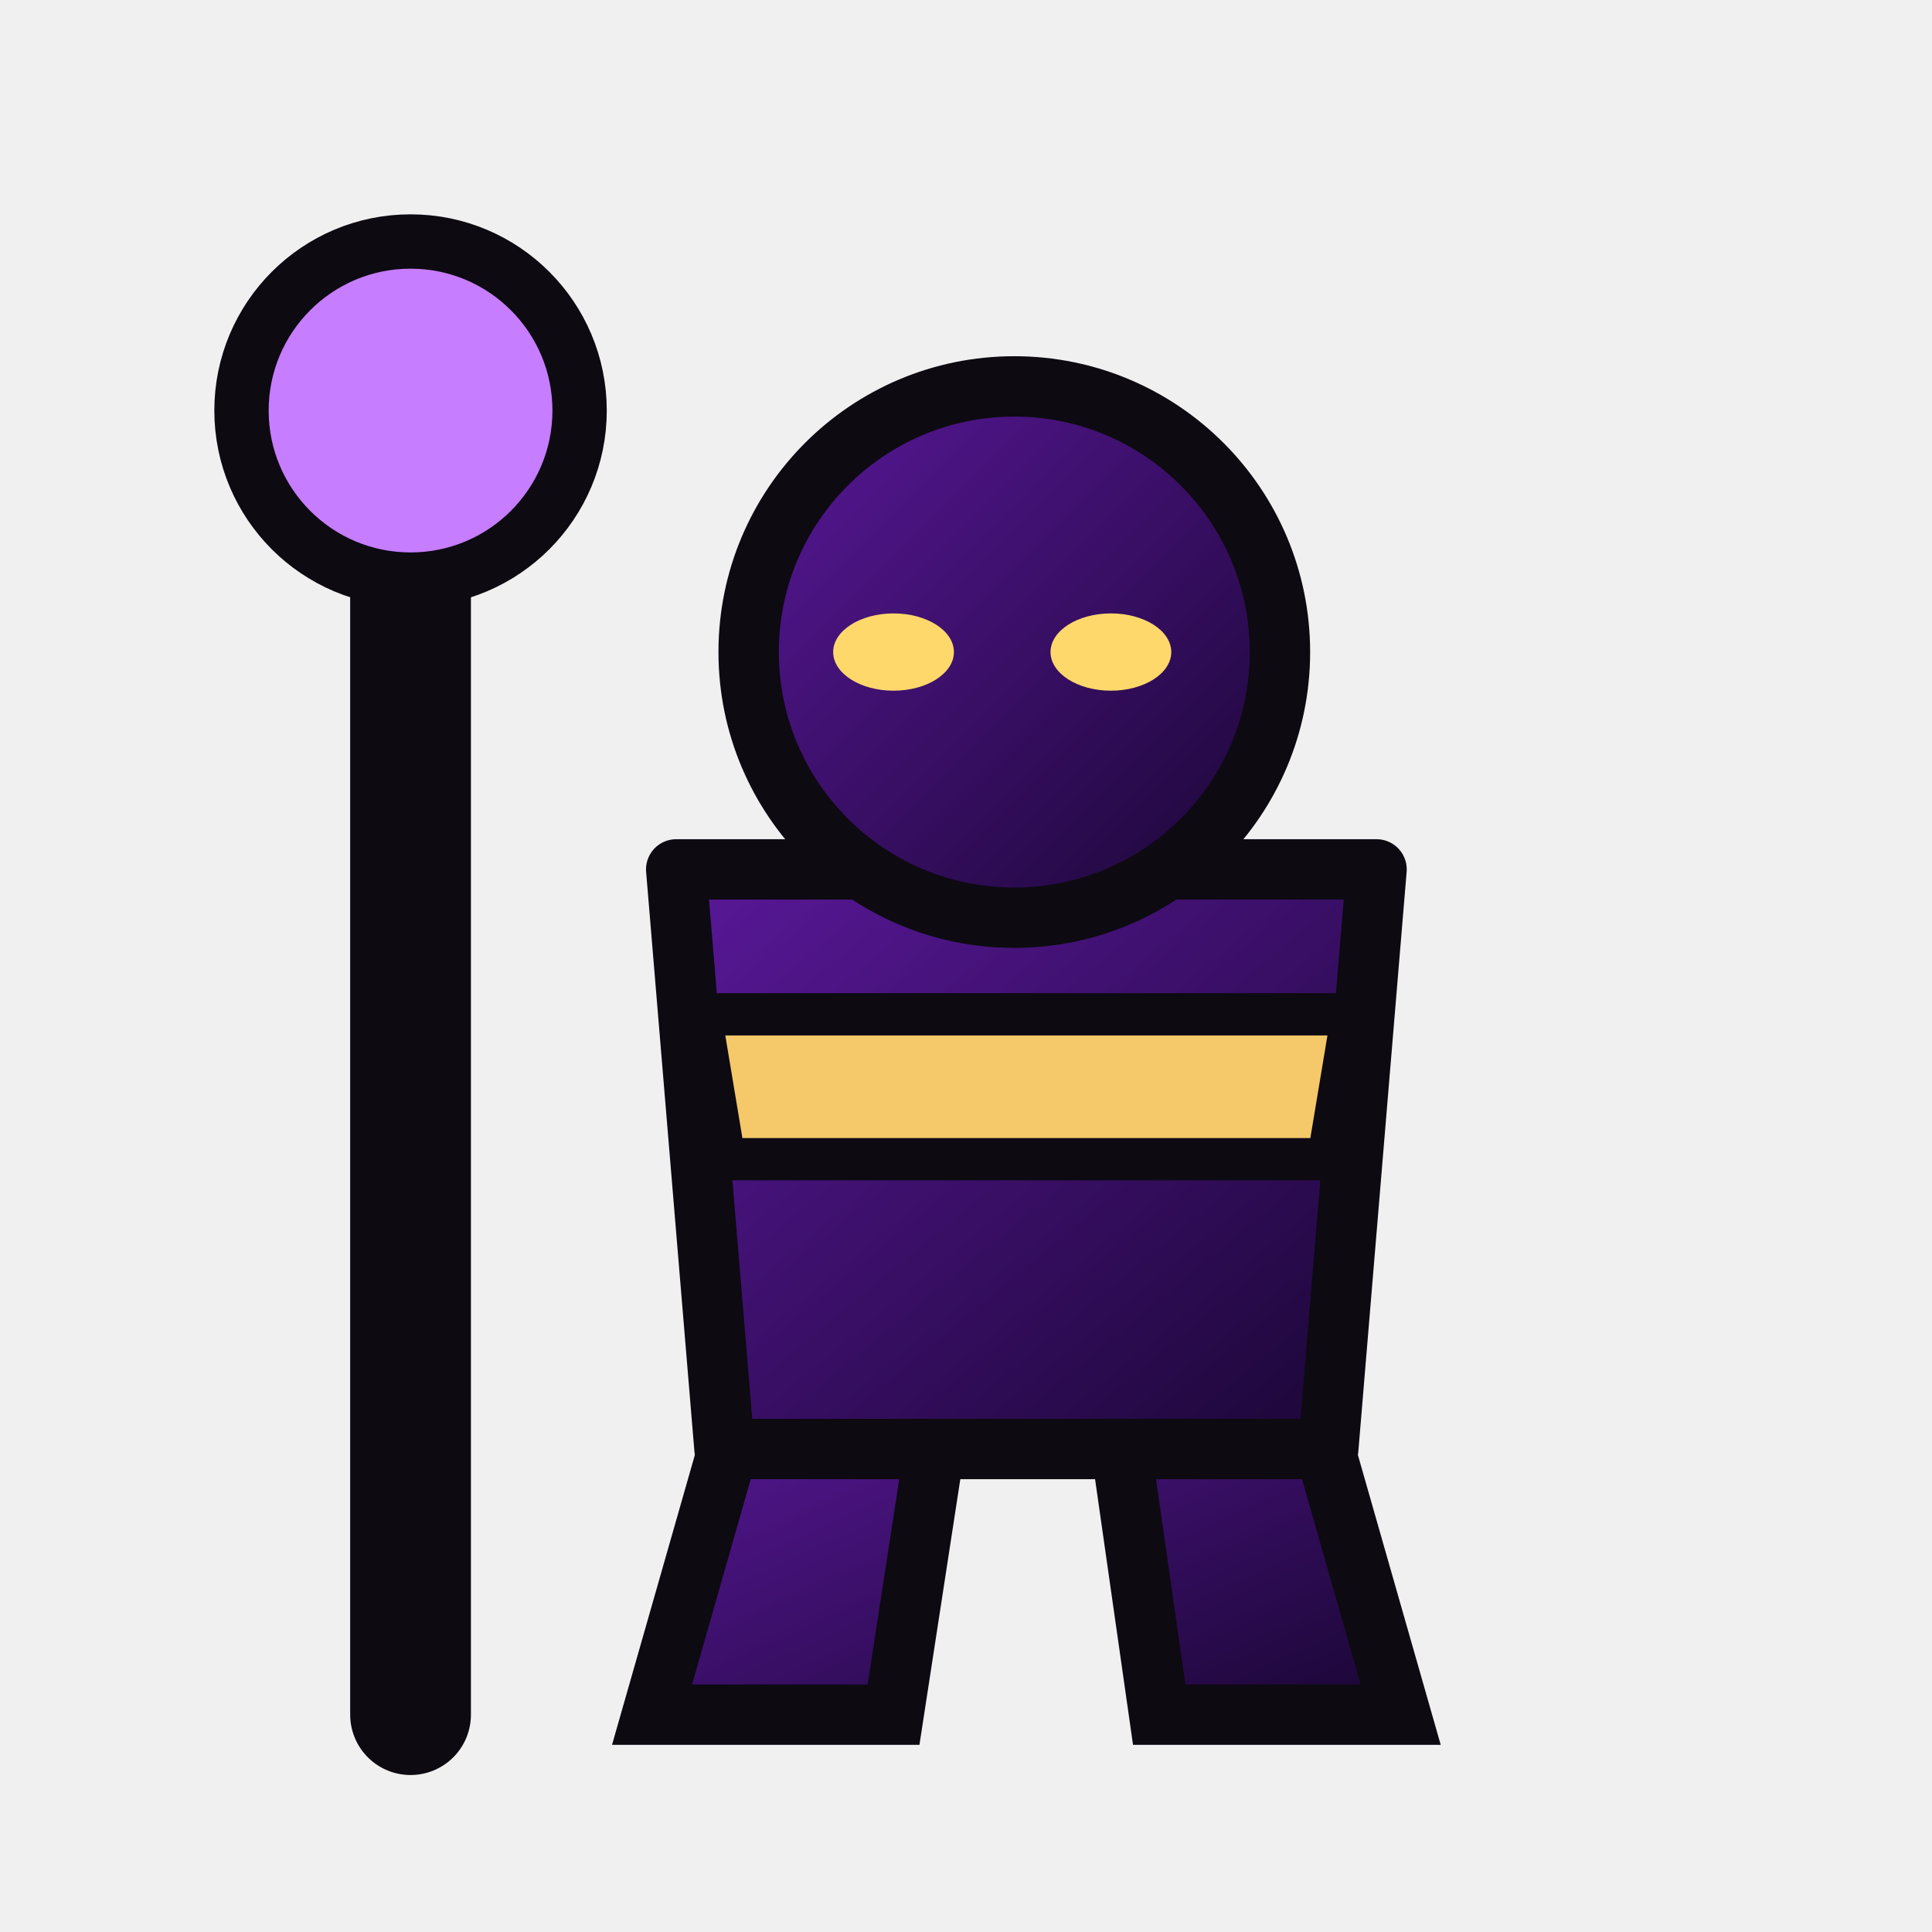
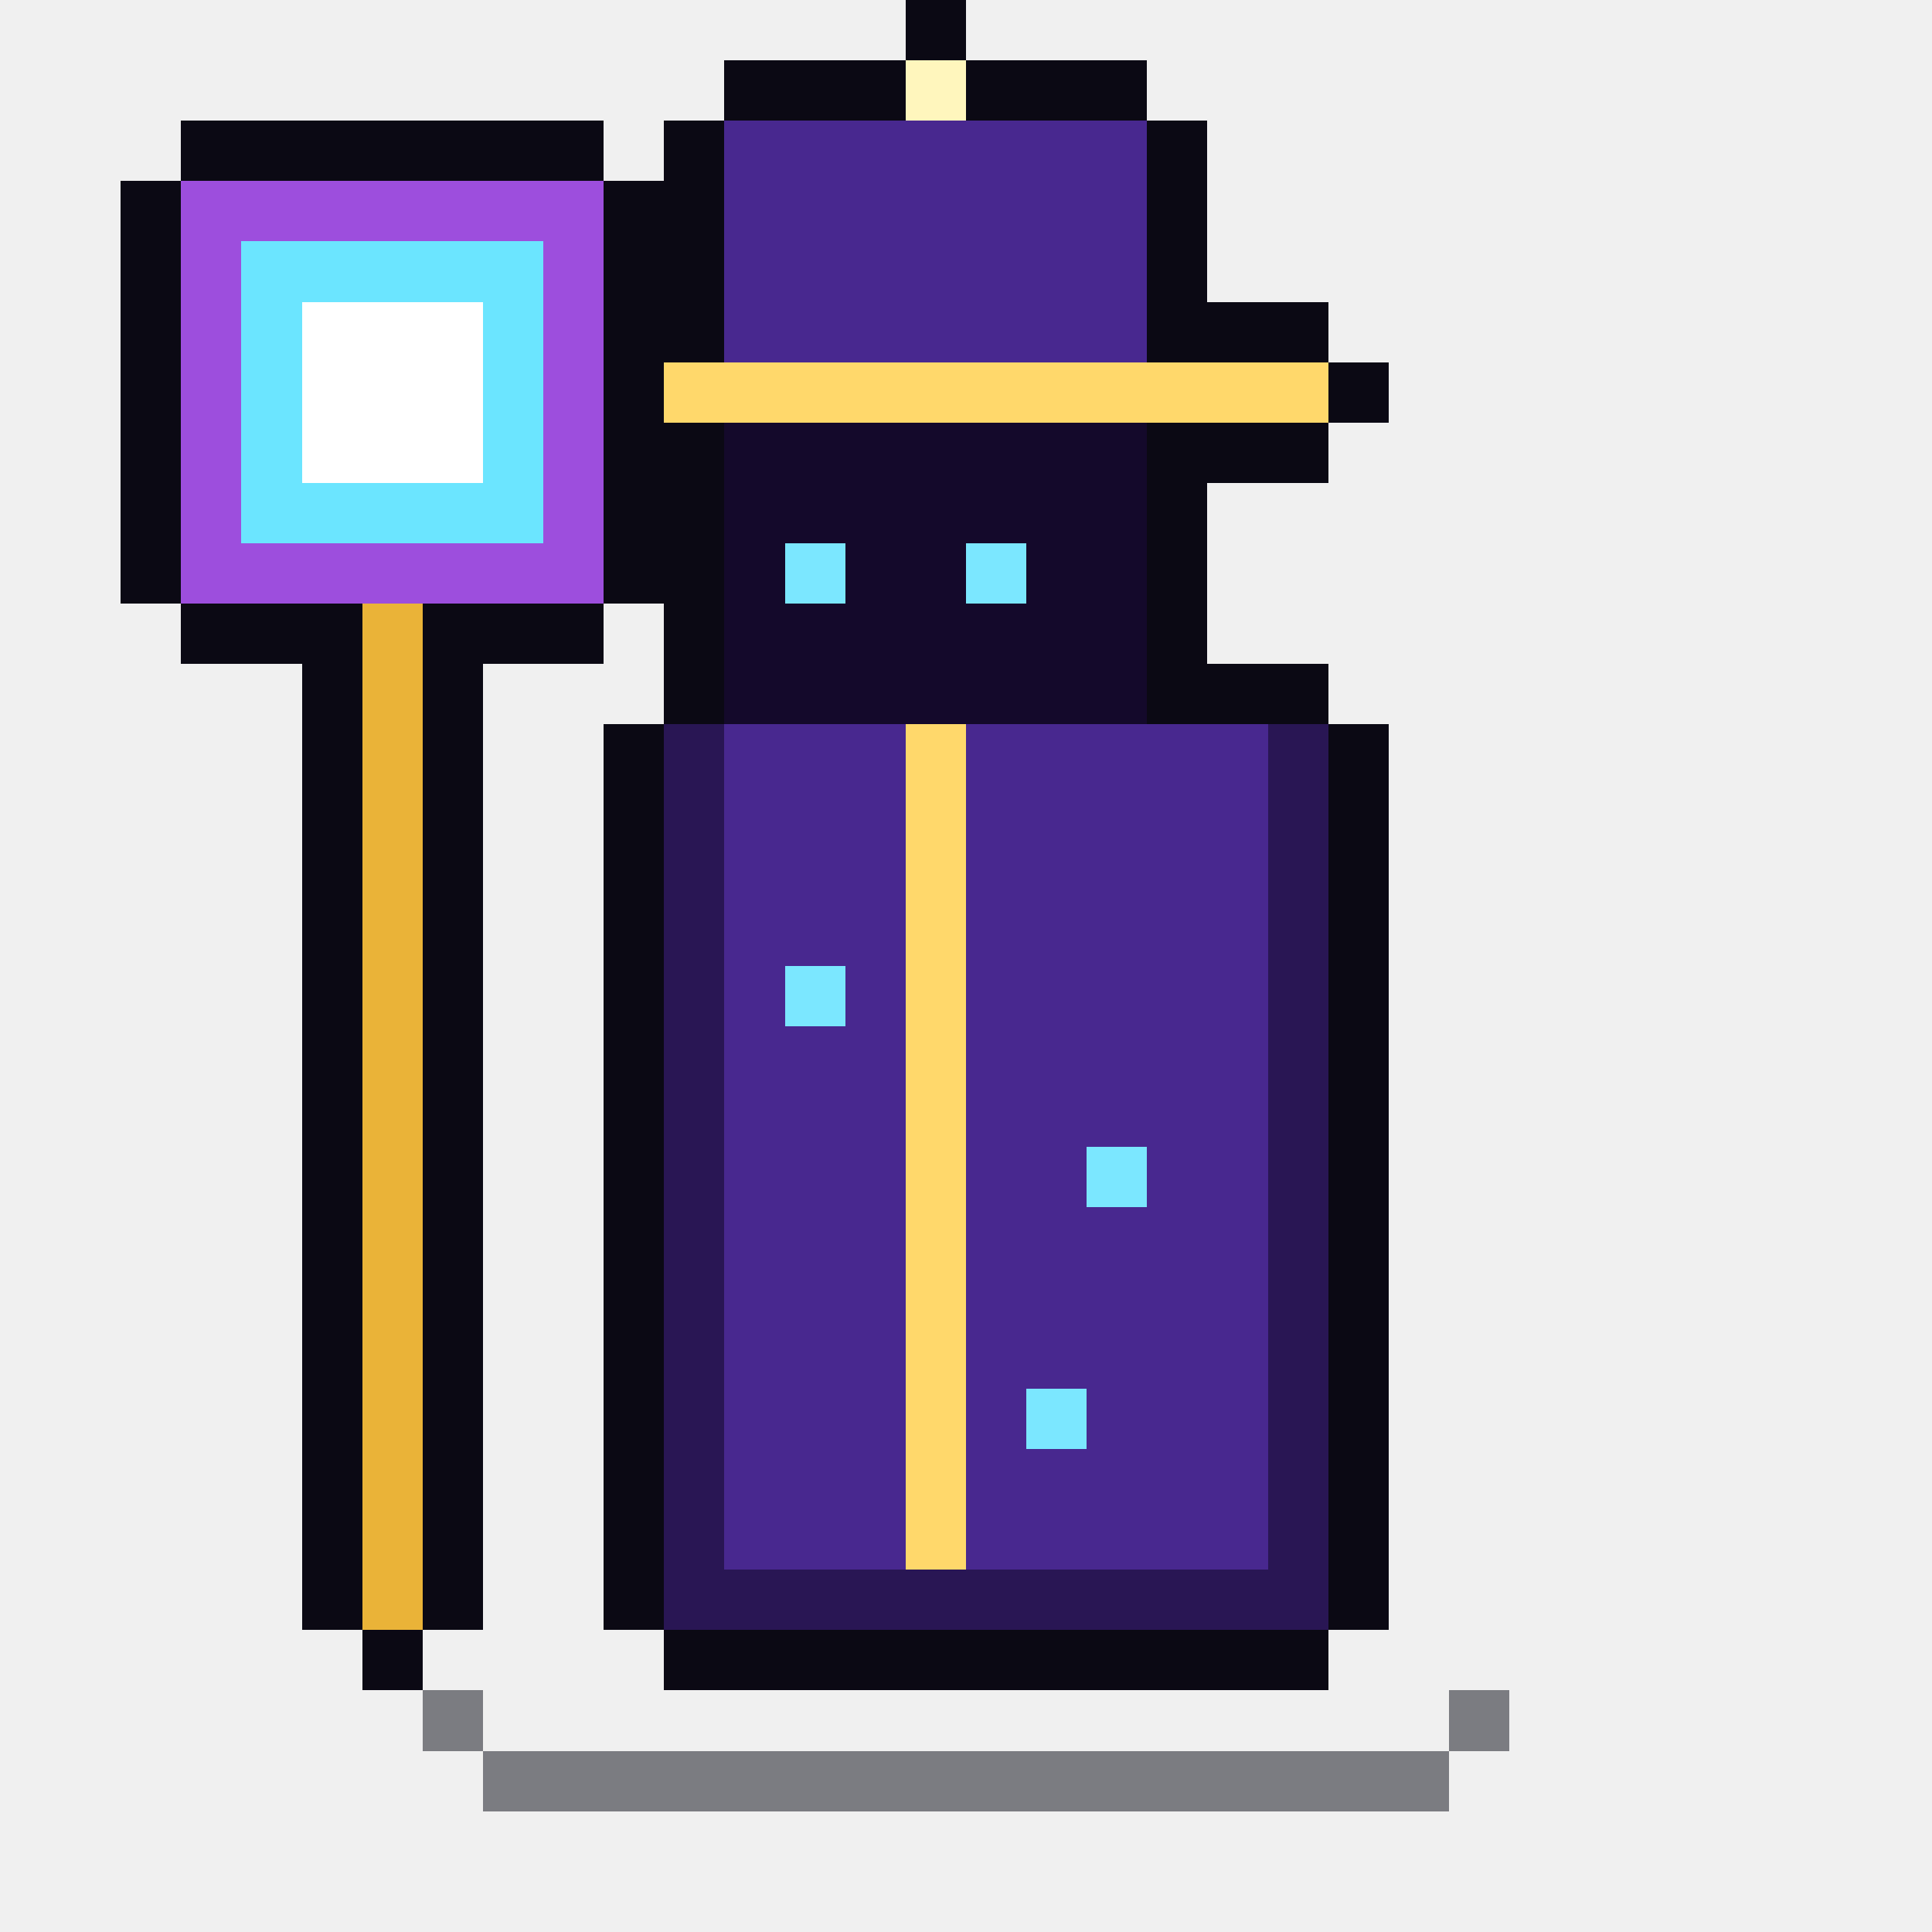
- <svg xmlns="http://www.w3.org/2000/svg" viewBox="0 0 160 160">
-   <defs>
-     <linearGradient id="eb" x1="0" y1="0" x2="1" y2="1">
-       <stop offset="0%" stop-color="#5a189a" />
-       <stop offset="100%" stop-color="#190633" />
-     </linearGradient>
-   </defs>
-   <line x1="34" y1="142" x2="34" y2="42" stroke="#0d0a12" stroke-width="10" stroke-linecap="round" />
-   <circle cx="34" cy="34" r="14" fill="#c77dff" stroke="#0d0a12" stroke-width="4.5" />
-   <path d="M62 114 L54 142 L74 142 L78 116 Z M92 114 L96 142 L116 142 L108 114 Z" fill="url(#eb)" stroke="#0d0a12" stroke-width="5" />
-   <path d="M56 72 L114 72 L110 120 L60 120 Z" fill="url(#eb)" stroke="#0d0a12" stroke-width="5" stroke-linejoin="round" />
-   <path d="M58 84 L112 84 L110 96 L60 96 Z" fill="#f5c869" stroke="#0d0a12" stroke-width="3.5" />
-   <circle cx="84" cy="54" r="22" fill="url(#eb)" stroke="#0d0a12" stroke-width="5" />
-   <ellipse cx="74" cy="54" rx="5" ry="3.2" fill="#ffd86b" />
-   <ellipse cx="92" cy="54" rx="5" ry="3.2" fill="#ffd86b" />
+ <svg xmlns="http://www.w3.org/2000/svg" width="128" height="128" viewBox="0 0 32 32" shape-rendering="crispEdges">
+   <rect x="15" y="0" width="1" height="1" fill="#0b0914" />
+   <rect x="12" y="1" width="3" height="1" fill="#0b0914" />
+   <rect x="15" y="1" width="1" height="1" fill="#fff6bd" />
+   <rect x="16" y="1" width="3" height="1" fill="#0b0914" />
+   <rect x="3" y="2" width="7" height="1" fill="#0b0914" />
+   <rect x="11" y="2" width="1" height="4" fill="#0b0914" />
+   <rect x="12" y="2" width="7" height="4" fill="#48288f" />
+   <rect x="19" y="2" width="1" height="4" fill="#0b0914" />
+   <rect x="2" y="3" width="1" height="7" fill="#0b0914" />
+   <rect x="3" y="3" width="7" height="1" fill="#9d4edd" />
+   <rect x="10" y="3" width="1" height="7" fill="#0b0914" />
+   <rect x="3" y="4" width="1" height="6" fill="#9d4edd" />
+   <rect x="4" y="4" width="5" height="1" fill="#6be5ff" />
+   <rect x="9" y="4" width="1" height="6" fill="#9d4edd" />
+   <rect x="4" y="5" width="1" height="4" fill="#6be5ff" />
+   <rect x="5" y="5" width="3" height="3" fill="#ffffff" />
+   <rect x="8" y="5" width="1" height="4" fill="#6be5ff" />
+   <rect x="20" y="5" width="2" height="1" fill="#0b0914" />
+   <rect x="11" y="6" width="11" height="1" fill="#ffd86b" />
+   <rect x="22" y="6" width="1" height="1" fill="#0b0914" />
+   <rect x="11" y="7" width="1" height="5" fill="#0b0914" />
+   <rect x="12" y="7" width="7" height="2" fill="#14092b" />
+   <rect x="19" y="7" width="3" height="1" fill="#0b0914" />
+   <rect x="5" y="8" width="3" height="1" fill="#6be5ff" />
+   <rect x="19" y="8" width="1" height="4" fill="#0b0914" />
+   <rect x="4" y="9" width="5" height="1" fill="#9d4edd" />
+   <rect x="12" y="9" width="1" height="3" fill="#14092b" />
+   <rect x="13" y="9" width="1" height="1" fill="#7be7ff" />
+   <rect x="14" y="9" width="2" height="3" fill="#14092b" />
+   <rect x="16" y="9" width="1" height="1" fill="#7be7ff" />
+   <rect x="17" y="9" width="2" height="3" fill="#14092b" />
+   <rect x="3" y="10" width="3" height="1" fill="#0b0914" />
+   <rect x="6" y="10" width="1" height="17" fill="#eab338" />
+   <rect x="7" y="10" width="3" height="1" fill="#0b0914" />
+   <rect x="13" y="10" width="1" height="2" fill="#14092b" />
+   <rect x="16" y="10" width="1" height="2" fill="#14092b" />
+   <rect x="5" y="11" width="1" height="16" fill="#0b0914" />
+   <rect x="7" y="11" width="1" height="16" fill="#0b0914" />
+   <rect x="20" y="11" width="2" height="1" fill="#0b0914" />
+   <rect x="10" y="12" width="1" height="15" fill="#0b0914" />
+   <rect x="11" y="12" width="1" height="15" fill="#291654" />
+   <rect x="12" y="12" width="3" height="4" fill="#48288f" />
+   <rect x="15" y="12" width="1" height="14" fill="#ffd86b" />
+   <rect x="16" y="12" width="5" height="7" fill="#48288f" />
+   <rect x="21" y="12" width="1" height="15" fill="#291654" />
+   <rect x="22" y="12" width="1" height="15" fill="#0b0914" />
+   <rect x="12" y="16" width="1" height="10" fill="#48288f" />
+   <rect x="13" y="16" width="1" height="1" fill="#7be7ff" />
+   <rect x="14" y="16" width="1" height="10" fill="#48288f" />
+   <rect x="13" y="17" width="1" height="9" fill="#48288f" />
+   <rect x="16" y="19" width="2" height="4" fill="#48288f" />
+   <rect x="18" y="19" width="1" height="1" fill="#7be7ff" />
+   <rect x="19" y="19" width="2" height="7" fill="#48288f" />
+   <rect x="18" y="20" width="1" height="6" fill="#48288f" />
+   <rect x="16" y="23" width="1" height="3" fill="#48288f" />
+   <rect x="17" y="23" width="1" height="1" fill="#7be7ff" />
+   <rect x="17" y="24" width="1" height="2" fill="#48288f" />
+   <rect x="12" y="26" width="9" height="1" fill="#291654" />
+   <rect x="6" y="27" width="1" height="1" fill="#0b0914" />
+   <rect x="11" y="27" width="11" height="1" fill="#0b0914" />
+   <rect x="7" y="28" width="1" height="1" fill="#070912" fill-opacity="0.50" />
+   <rect x="24" y="28" width="1" height="1" fill="#070912" fill-opacity="0.50" />
+   <rect x="8" y="29" width="16" height="1" fill="#070912" fill-opacity="0.50" />
</svg>
